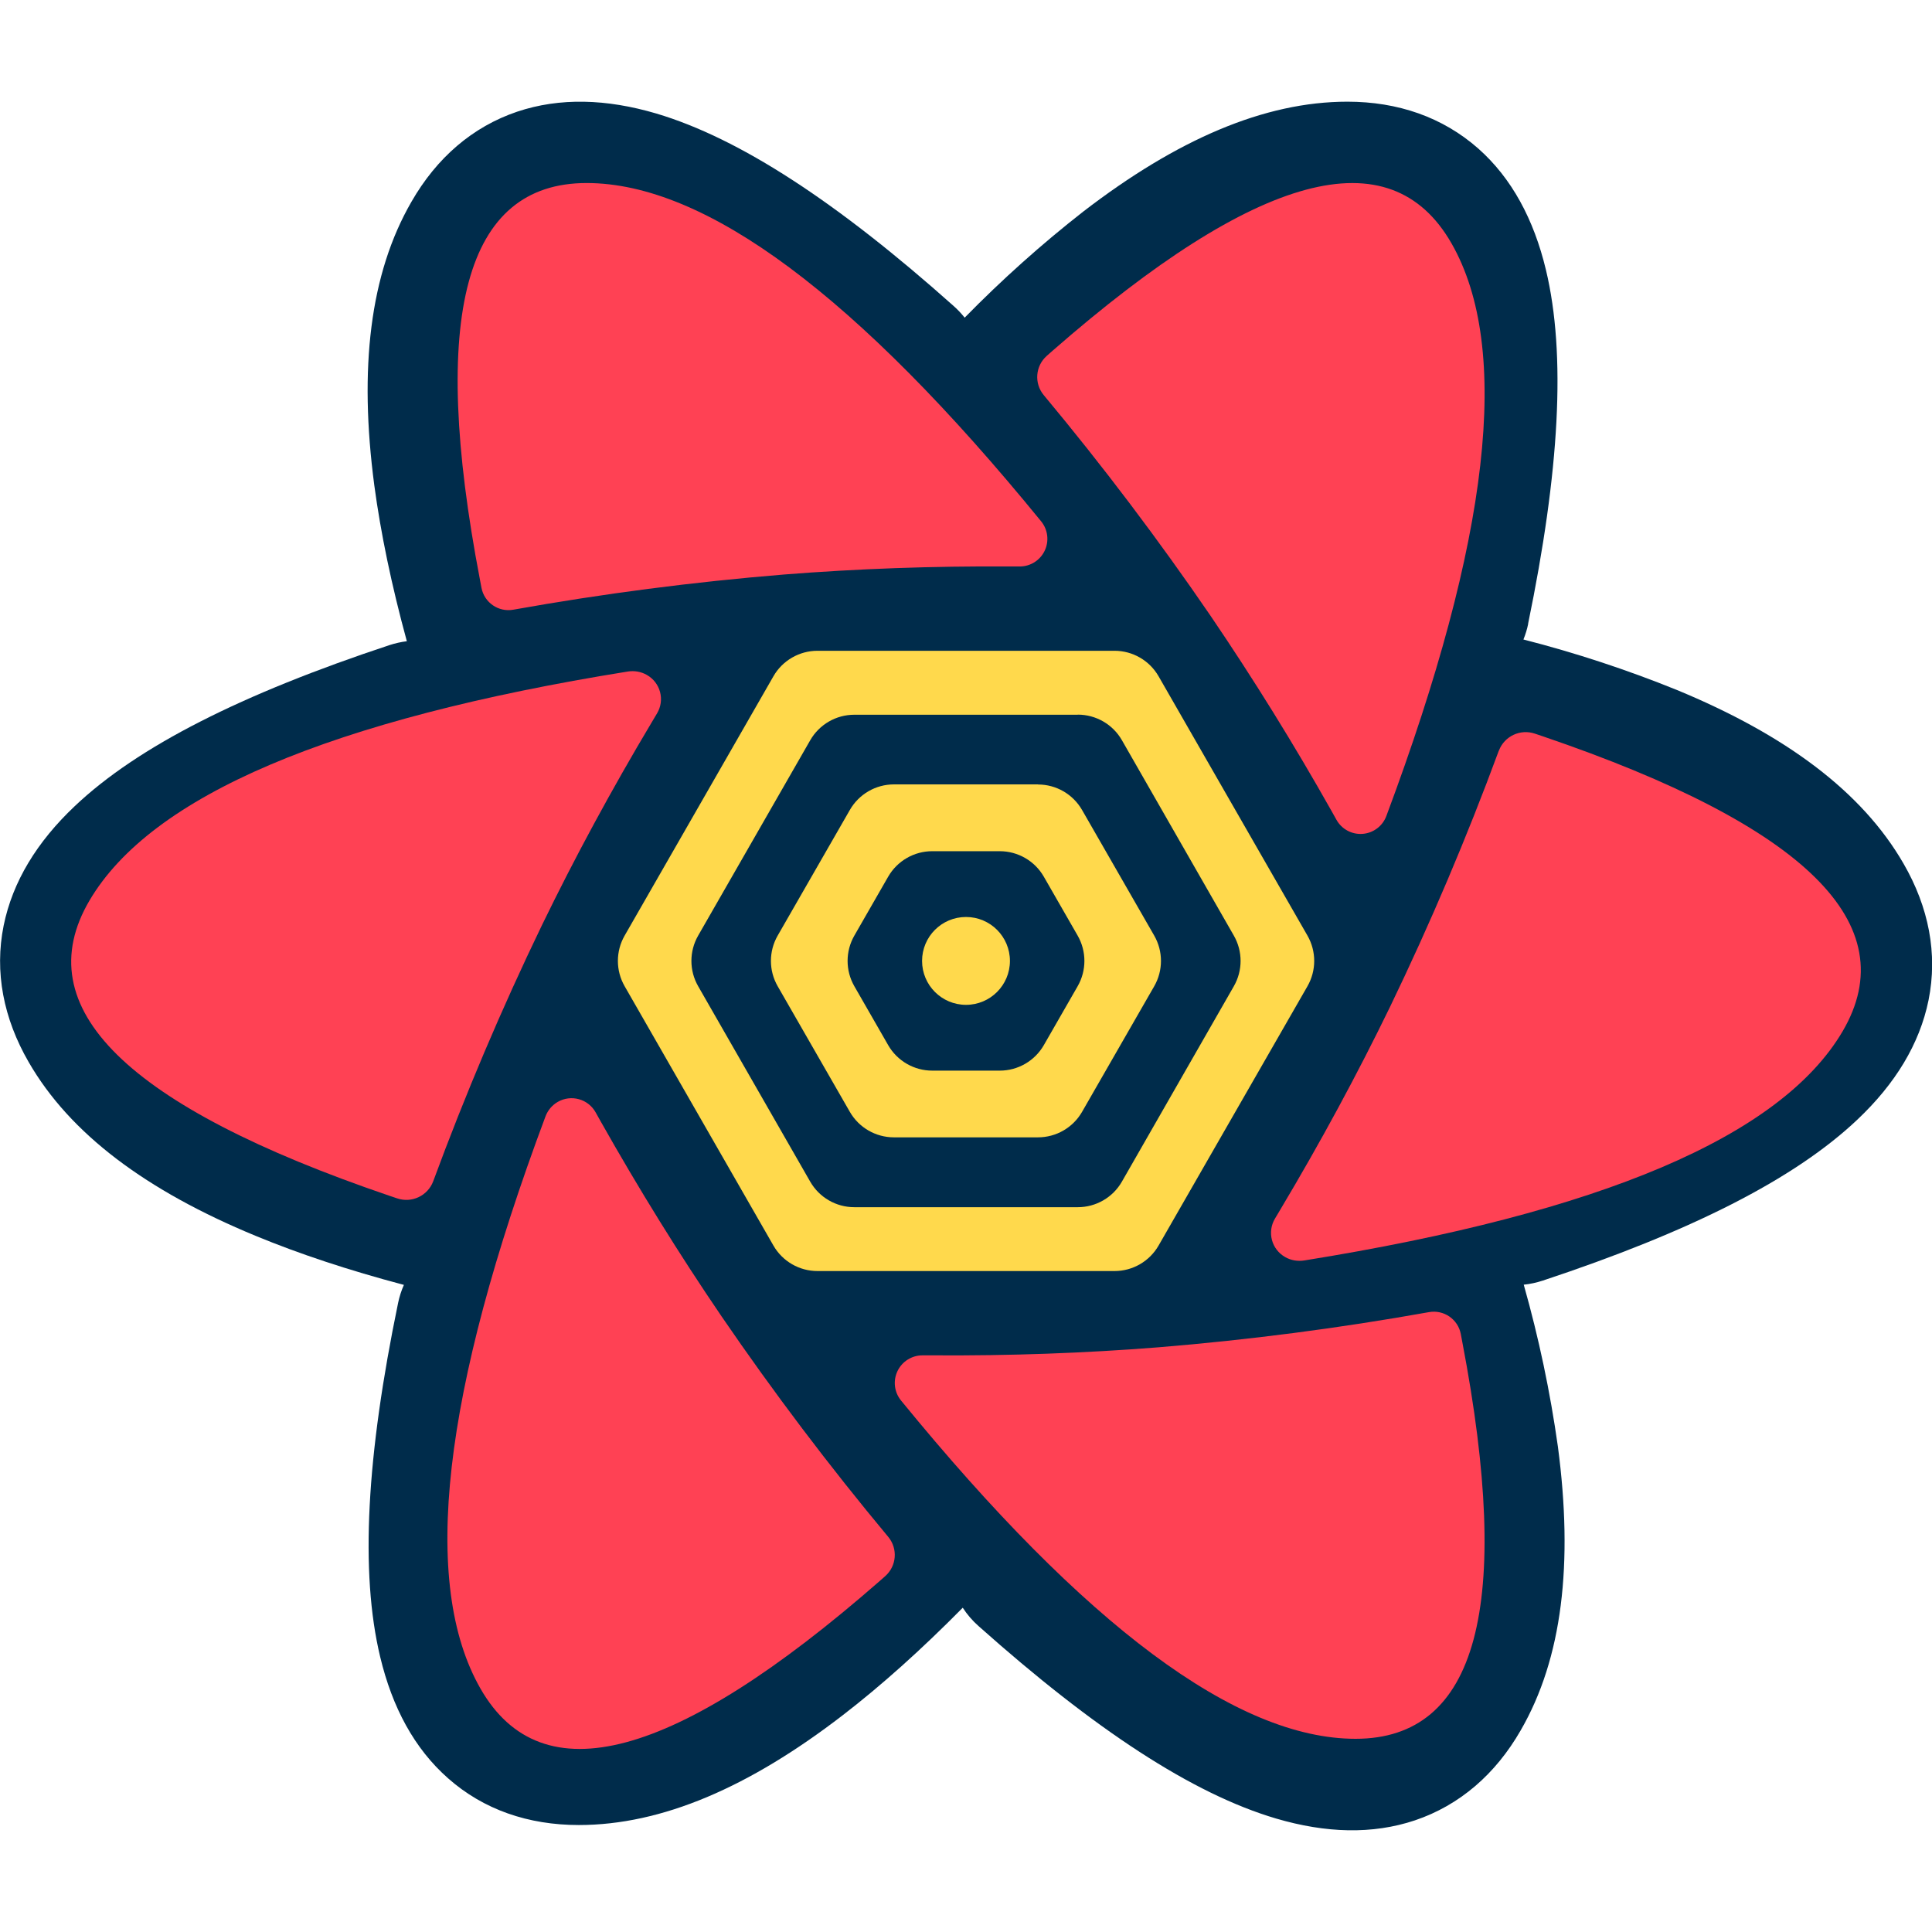
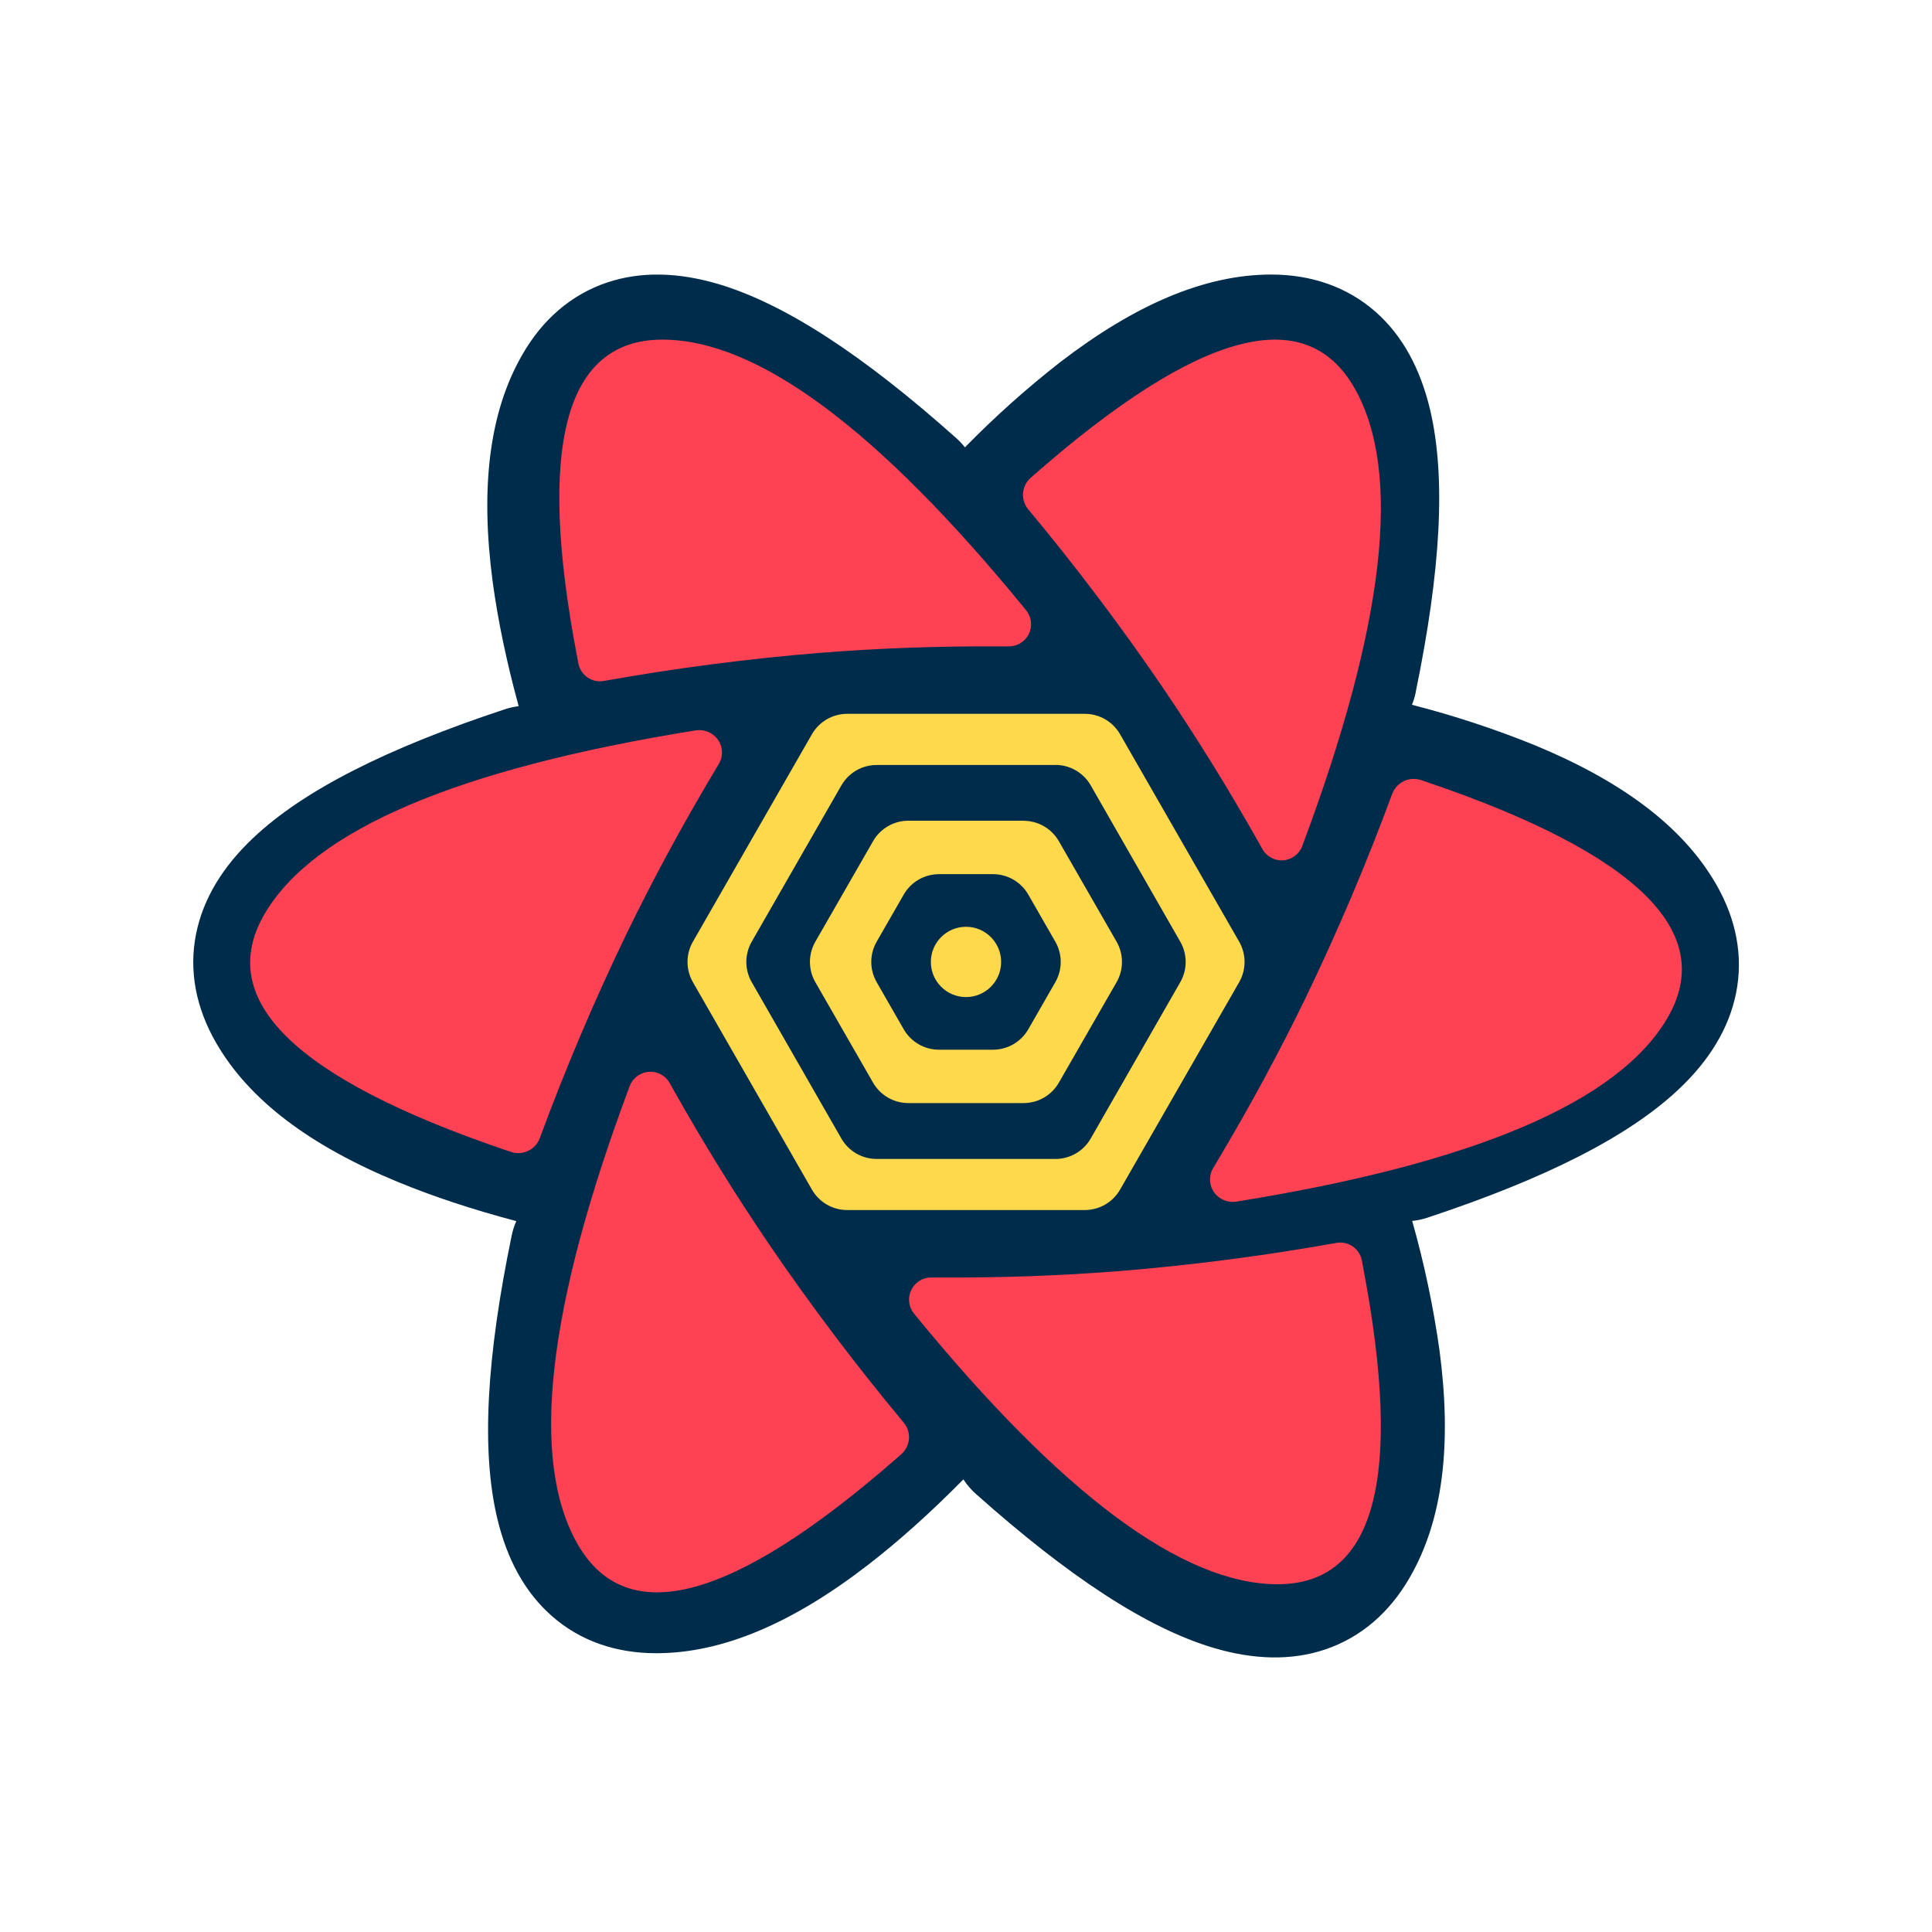
- <svg xmlns="http://www.w3.org/2000/svg" width="190" height="190" viewBox="0 0 190 190">
+ <svg xmlns="http://www.w3.org/2000/svg" width="190" height="190" viewBox="-23.75 -23.75 237.5 237.5">
  <g fill="none" fill-rule="evenodd">
    <path d="M150.28 61.34c3.09-14.98 3.75-26.47 1.75-34.81-1.19-4.96-3.36-9.01-6.66-11.93-3.5-3.08-7.9-4.6-12.86-4.6-8.18 0-16.78 3.73-25.97 10.8a118.25 118.25 0 00-11.67 10.44c-.32-.4-.69-.8-1.1-1.16C82.37 19.91 72.75 13.6 64.53 11.16c-4.89-1.44-9.48-1.58-13.66-.18-4.41 1.49-7.93 4.55-10.4 8.85-4.1 7.09-5.18 16.4-3.66 27.9.63 4.69 1.69 9.8 3.2 15.33-.57.07-1.14.2-1.7.38-14.5 4.8-24.75 9.95-30.97 15.85-3.7 3.5-6.1 7.41-6.98 11.73-.92 4.56-.02 9.14 2.46 13.43 4.08 7.08 11.6 12.66 22.3 17.08 4.3 1.78 9.16 3.39 14.6 4.83a8.73 8.73 0 00-.57 1.78c-3.1 14.98-3.76 26.47-1.76 34.81 1.19 4.97 3.36 9.01 6.67 11.93 3.49 3.09 7.9 4.6 12.86 4.6 8.18 0 16.77-3.72 25.96-10.8 3.79-2.92 7.72-6.44 11.8-10.57a8.7 8.7 0 001.55 1.8c11.42 10.18 21.04 16.5 29.26 18.93 4.89 1.44 9.48 1.58 13.66.18 4.41-1.49 7.93-4.55 10.4-8.85 4.1-7.09 5.18-16.4 3.66-27.9a119.5 119.5 0 00-3.36-15.93c.62-.06 1.25-.2 1.87-.4 14.48-4.8 24.74-9.95 30.96-15.85 3.7-3.5 6.1-7.41 6.98-11.73.92-4.56.02-9.14-2.46-13.43-4.08-7.08-11.6-12.66-22.3-17.08a118.57 118.57 0 00-15.08-4.96c.2-.5.36-1 .47-1.55z" fill="#002C4B" fill-rule="nonzero" />
    <path d="M80.4 64h29.2a5 5 0 014.34 2.51l14.64 25.5a5 5 0 010 4.98l-14.64 25.5a5 5 0 01-4.33 2.51H80.4a5 5 0 01-4.34-2.51l-14.63-25.5a5 5 0 010-4.98l14.63-25.5A5 5 0 0180.4 64zm25.59 6.28a5 5 0 014.34 2.51l11.01 19.22a5 5 0 010 4.98l-11.01 19.22a5 5 0 01-4.34 2.51H84.02a5 5 0 01-4.34-2.51L68.66 96.99a5 5 0 010-4.98L79.68 72.8a5 5 0 014.34-2.51h21.97zm-3.9 6.86H87.91a5 5 0 00-4.33 2.51l-7.1 12.36a5 5 0 000 4.98l7.1 12.36a5 5 0 004.33 2.5h14.16a5 5 0 004.34-2.5l7.1-12.36a5 5 0 000-4.98l-7.1-12.36a5 5 0 00-4.34-2.5zm-3.77 6.57a5 5 0 014.33 2.5l3.33 5.8a5 5 0 010 4.98l-3.33 5.8a5 5 0 01-4.33 2.5h-6.63a5 5 0 01-4.34-2.5l-3.33-5.8a5 5 0 010-4.98l3.33-5.8a5 5 0 014.34-2.5h6.63zM95 90.18a4.32 4.32 0 100 8.64 4.32 4.32 0 100-8.64zM60 94.5h7.77" fill="#FFD94C" />
    <path d="M54.86 108.36a2.71 2.71 0 013.72 1.04l.47.84c3.8 6.74 7.77 13.14 11.9 19.2a286.9 286.9 0 0016.41 21.71 2.78 2.78 0 01-.3 3.85l-.6.53c-20.11 17.57-33.18 21.08-39.21 10.53-5.9-10.32-3.77-29.08 6.4-56.28.23-.6.65-1.1 1.21-1.42zm85.67 20.68a2.7 2.7 0 013.13 2.15l.15.8c4.97 26 1.47 39.01-10.5 39.01-11.7 0-26.6-11.1-44.7-33.27a2.72 2.72 0 012.12-4.44h.95c7.63.05 15.03-.22 22.23-.79a281.1 281.1 0 0026.62-3.46zm6.88-55.23a2.82 2.82 0 013.54-1.66l.8.27c25.83 8.8 35.65 18.47 29.45 29.02-6.07 10.31-23.72 17.82-52.94 22.52-.65.1-1.31-.01-1.88-.34a2.73 2.73 0 01-1-3.77l.5-.84c4-6.7 7.6-13.36 10.82-19.99a284.1 284.1 0 0010.7-25.2zm-85.67-7.77c.65-.1 1.31.01 1.88.34a2.73 2.73 0 011 3.77l-.5.84c-4 6.7-7.6 13.36-10.82 19.99a284.09 284.09 0 00-10.7 25.2 2.82 2.82 0 01-3.55 1.67l-.8-.27C12.43 108.78 2.6 99.11 8.8 88.56c6.07-10.31 23.72-17.82 52.94-22.52zm41.8-31.57c20.11-17.57 33.18-21.08 39.21-10.53 5.9 10.32 3.77 29.08-6.4 56.28a2.71 2.71 0 01-4.93.38l-.47-.84a269.42 269.42 0 00-11.9-19.2 286.9 286.9 0 00-16.41-21.71 2.78 2.78 0 01.3-3.85zM57.69 18c11.71 0 26.61 11.1 44.7 33.27a2.72 2.72 0 01-2.11 4.44h-.95c-7.63-.05-15.03.22-22.23.79a281.1 281.1 0 00-26.62 3.46 2.7 2.7 0 01-3.13-2.15l-.15-.8C42.22 31.01 45.72 18 57.69 18z" fill="#FF4154" />
  </g>
</svg>
